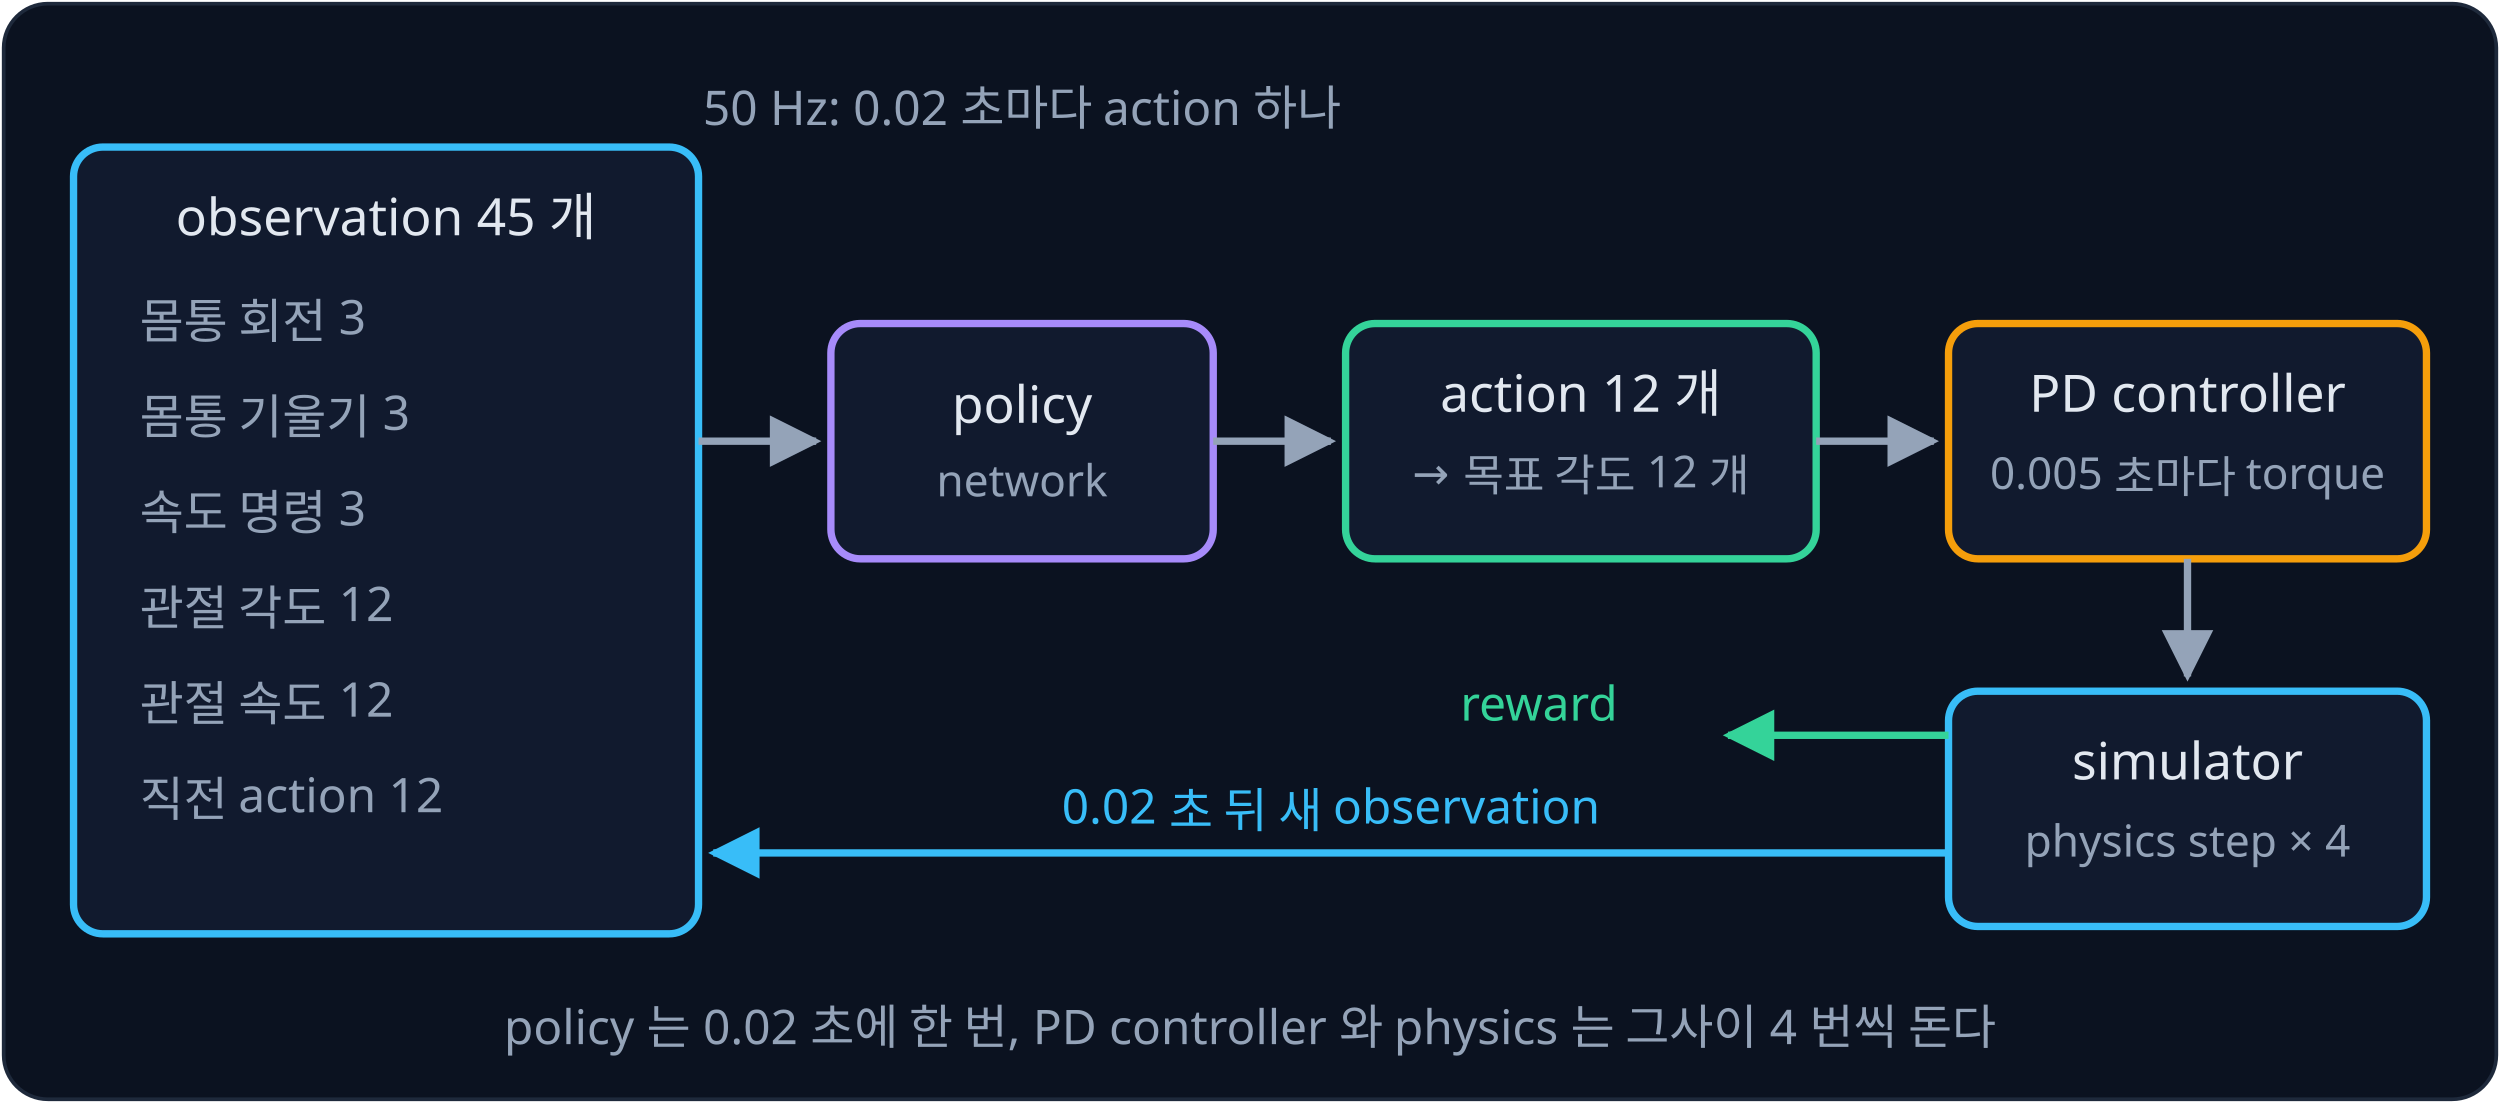
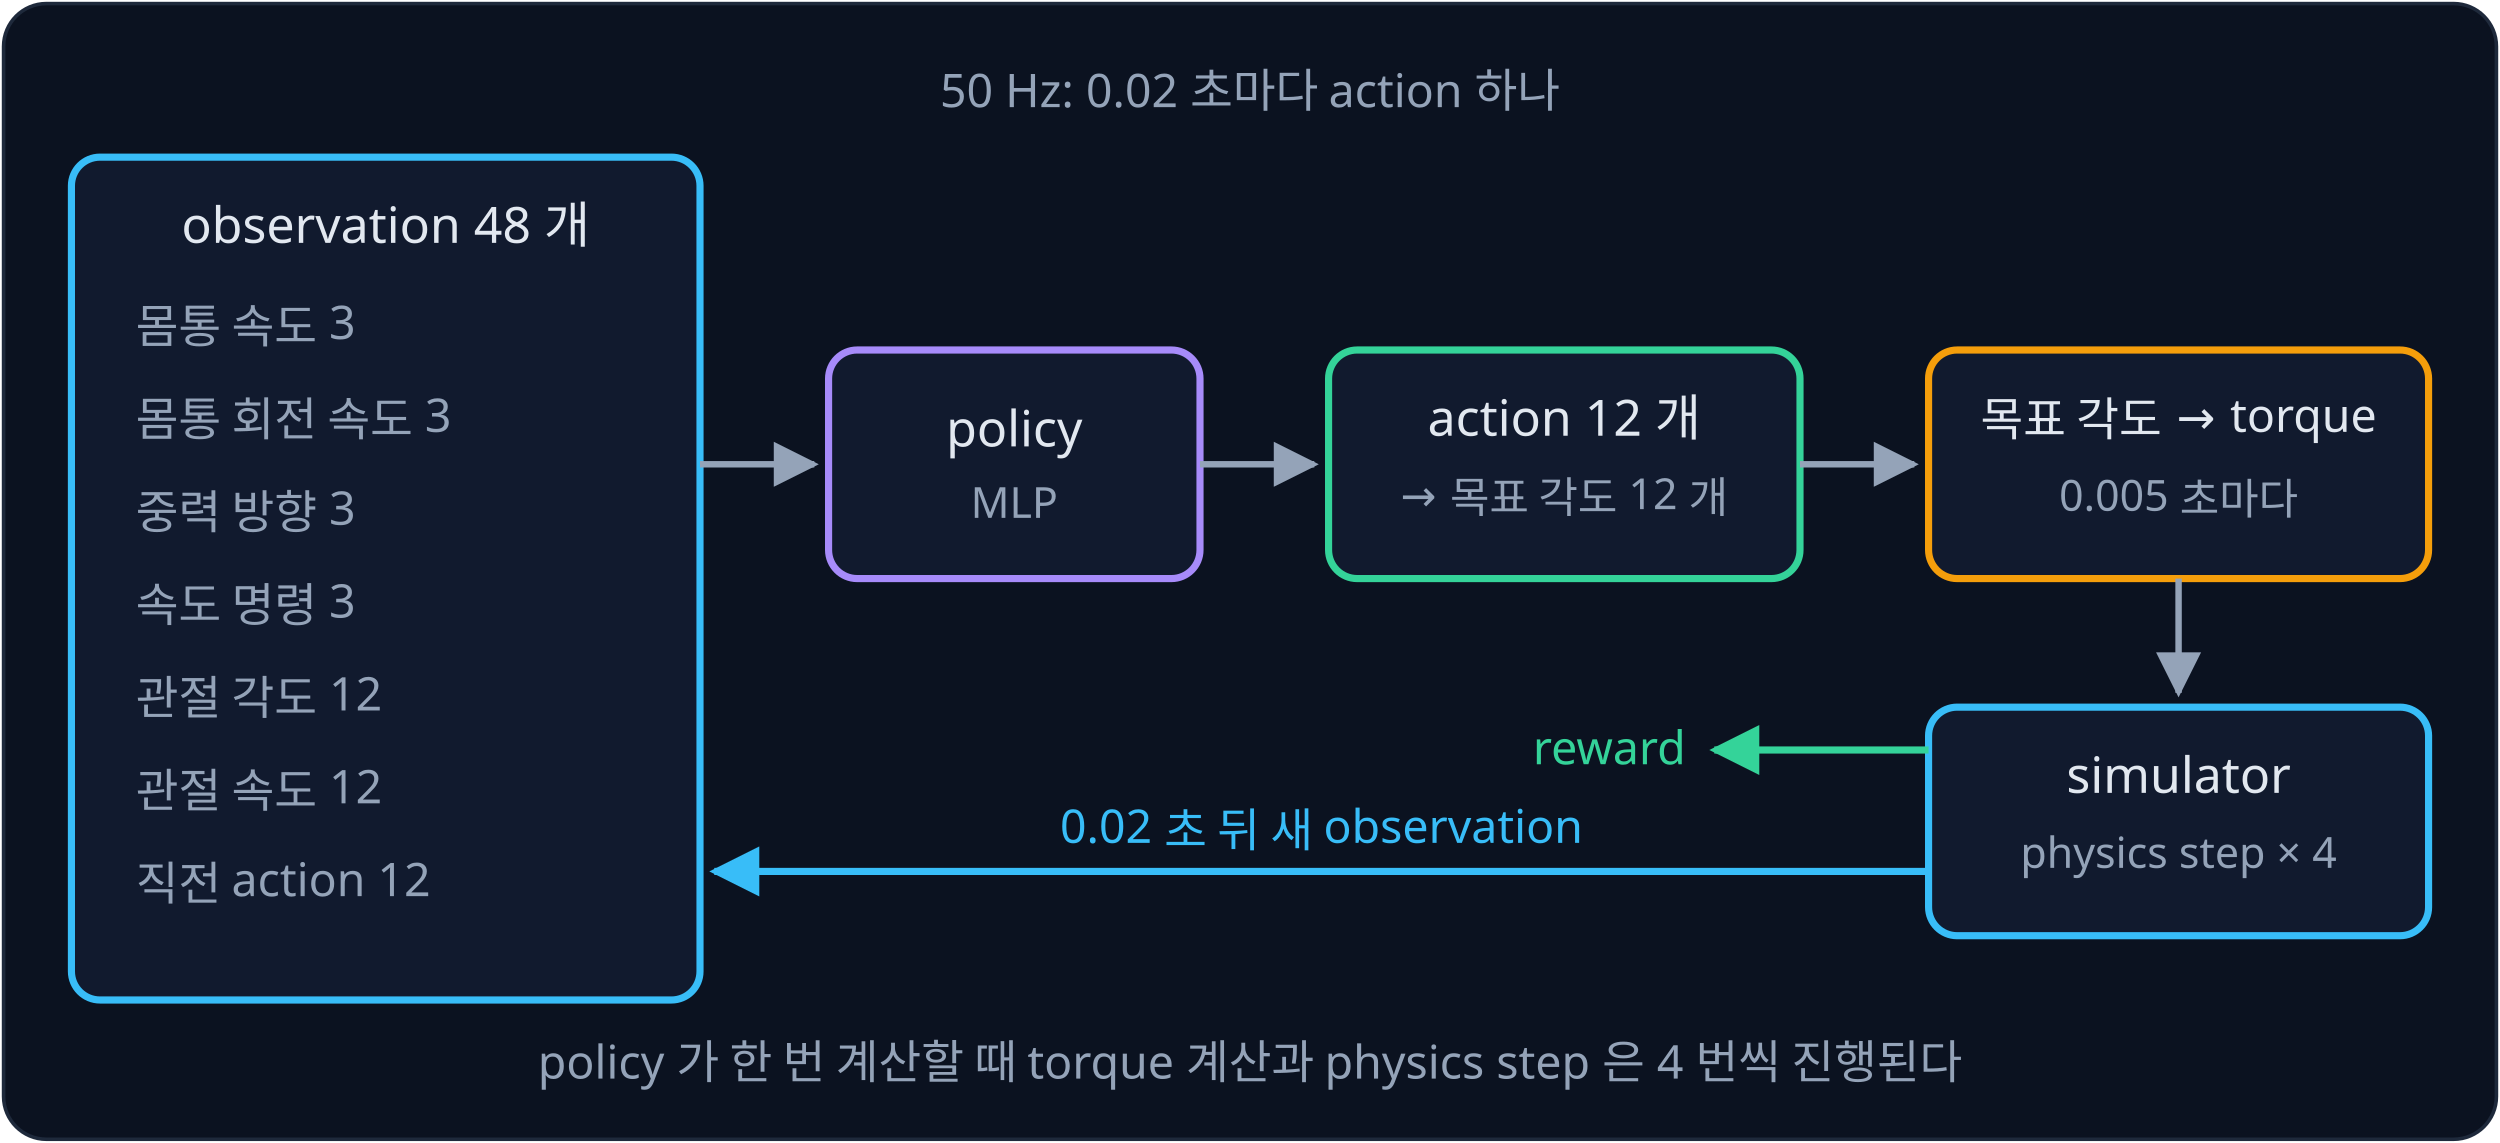
- <svg xmlns="http://www.w3.org/2000/svg" viewBox="0 0 680 300" font-family="Pretendard, 'Apple SD Gothic Neo', 'Noto Sans KR', system-ui, sans-serif">
+ <svg xmlns="http://www.w3.org/2000/svg" viewBox="0 0 700 320" font-family="Pretendard, 'Apple SD Gothic Neo', 'Noto Sans KR', system-ui, sans-serif">
  <defs>
-     <marker id="ar-muted" viewBox="0 0 10 10" refX="9" refY="5" markerWidth="7" markerHeight="7" orient="auto-start-reverse">
+     <marker id="arrow-muted" viewBox="0 0 10 10" refX="9" refY="5" markerWidth="7" markerHeight="7" orient="auto-start-reverse">
      <path d="M0,0 L10,5 L0,10 z" fill="#94a3b8" />
    </marker>
-     <marker id="ar-sky" viewBox="0 0 10 10" refX="9" refY="5" markerWidth="7" markerHeight="7" orient="auto-start-reverse">
+     <marker id="arrow-amber" viewBox="0 0 10 10" refX="9" refY="5" markerWidth="7" markerHeight="7" orient="auto-start-reverse">
+       <path d="M0,0 L10,5 L0,10 z" fill="#f59e0b" />
+     </marker>
+     <marker id="arrow-sky" viewBox="0 0 10 10" refX="9" refY="5" markerWidth="7" markerHeight="7" orient="auto-start-reverse">
      <path d="M0,0 L10,5 L0,10 z" fill="#38bdf8" />
    </marker>
-     <marker id="ar-green" viewBox="0 0 10 10" refX="9" refY="5" markerWidth="7" markerHeight="7" orient="auto-start-reverse">
+     <marker id="arrow-green" viewBox="0 0 10 10" refX="9" refY="5" markerWidth="7" markerHeight="7" orient="auto-start-reverse">
      <path d="M0,0 L10,5 L0,10 z" fill="#34d399" />
    </marker>
-     <marker id="ar-amber" viewBox="0 0 10 10" refX="9" refY="5" markerWidth="7" markerHeight="7" orient="auto-start-reverse">
-       <path d="M0,0 L10,5 L0,10 z" fill="#f59e0b" />
-     </marker>
-     <marker id="ar-red" viewBox="0 0 10 10" refX="9" refY="5" markerWidth="7" markerHeight="7" orient="auto-start-reverse">
+     <marker id="arrow-red" viewBox="0 0 10 10" refX="9" refY="5" markerWidth="7" markerHeight="7" orient="auto-start-reverse">
      <path d="M0,0 L10,5 L0,10 z" fill="#f87171" />
    </marker>
-     <marker id="ar-text" viewBox="0 0 10 10" refX="9" refY="5" markerWidth="7" markerHeight="7" orient="auto-start-reverse">
-       <path d="M0,0 L10,5 L0,10 z" fill="#e2e8f0" />
-     </marker>
-     <marker id="ar-purple" viewBox="0 0 10 10" refX="9" refY="5" markerWidth="7" markerHeight="7" orient="auto-start-reverse">
+     <marker id="arrow-violet" viewBox="0 0 10 10" refX="9" refY="5" markerWidth="7" markerHeight="7" orient="auto-start-reverse">
      <path d="M0,0 L10,5 L0,10 z" fill="#a78bfa" />
    </marker>
  </defs>
-   <rect x="1" y="1" width="678" height="298" rx="12" fill="#0b1220" stroke="#1e293b" />
-   <rect x="20" y="40" width="170" height="214" rx="8" fill="#111a2e" stroke="#38bdf8" stroke-width="2" />
-   <text x="105" y="64" fill="#e2e8f0" font-size="14" text-anchor="middle">observation 45 개</text>
-   <text x="38" y="92" fill="#94a3b8" font-size="13" text-anchor="start">몸통 회전 3</text>
-   <text x="38" y="118" fill="#94a3b8" font-size="13" text-anchor="start">몸통 기울기 3</text>
-   <text x="38" y="144" fill="#94a3b8" font-size="13" text-anchor="start">속도 명령 3</text>
-   <text x="38" y="170" fill="#94a3b8" font-size="13" text-anchor="start">관절 각도 12</text>
-   <text x="38" y="196" fill="#94a3b8" font-size="13" text-anchor="start">관절 속도 12</text>
-   <text x="38" y="222" fill="#94a3b8" font-size="13" text-anchor="start">직전 action 12</text>
-   <line x1="190" y1="120" x2="222" y2="120" stroke="#94a3b8" stroke-width="2" marker-end="url(#ar-muted)" />
-   <rect x="226" y="88" width="104" height="64" rx="8" fill="#111a2e" stroke="#a78bfa" stroke-width="2" />
-   <text x="278" y="115" fill="#e2e8f0" font-size="14" text-anchor="middle">policy</text>
-   <text x="278" y="135" fill="#94a3b8" font-size="12" text-anchor="middle">network</text>
-   <line x1="330" y1="120" x2="362" y2="120" stroke="#94a3b8" stroke-width="2" marker-end="url(#ar-muted)" />
-   <text x="346" y="110" fill="#94a3b8" font-size="12" text-anchor="middle" />
-   <rect x="366" y="88" width="128" height="64" rx="8" fill="#111a2e" stroke="#34d399" stroke-width="2" />
-   <text x="430" y="112" fill="#e2e8f0" font-size="14" text-anchor="middle">action 12 개</text>
-   <text x="430" y="133" fill="#94a3b8" font-size="12" text-anchor="middle">→ 목표 각도 12 개</text>
-   <line x1="494" y1="120" x2="526" y2="120" stroke="#94a3b8" stroke-width="2" marker-end="url(#ar-muted)" />
-   <rect x="530" y="88" width="130" height="64" rx="8" fill="#111a2e" stroke="#f59e0b" stroke-width="2" />
-   <text x="595" y="112" fill="#e2e8f0" font-size="14" text-anchor="middle">PD controller</text>
-   <text x="595" y="133" fill="#94a3b8" font-size="12" text-anchor="middle">0.005 초마다 torque</text>
-   <line x1="595" y1="152" x2="595" y2="184" stroke="#94a3b8" stroke-width="2" marker-end="url(#ar-muted)" />
-   <rect x="530" y="188" width="130" height="64" rx="8" fill="#111a2e" stroke="#38bdf8" stroke-width="2" />
-   <text x="595" y="212" fill="#e2e8f0" font-size="14" text-anchor="middle">simulator</text>
-   <text x="595" y="233" fill="#94a3b8" font-size="12" text-anchor="middle">physics step × 4</text>
-   <path d="M530,232 L330,232 L194,232" fill="none" stroke="#38bdf8" stroke-width="2" marker-end="url(#ar-sky)" />
-   <text x="362" y="224" fill="#38bdf8" font-size="13" text-anchor="middle">0.02 초 뒤 새 observation</text>
-   <line x1="530" y1="200" x2="470" y2="200" stroke="#34d399" stroke-width="2" marker-end="url(#ar-green)" />
-   <text x="440" y="196" fill="#34d399" font-size="13" text-anchor="end">reward</text>
-   <text x="278" y="34" fill="#94a3b8" font-size="13" text-anchor="middle">50 Hz: 0.02 초마다 action 하나</text>
-   <text x="340" y="284" fill="#94a3b8" font-size="13" text-anchor="middle">policy 는 0.02 초에 한 번, PD controller 와 physics 는 그사이 4 번씩 돈다</text>
+   <rect x="1" y="1" width="698" height="318" rx="12" fill="#0b1220" stroke="#1e293b" />
+   <text x="350" y="30" fill="#94a3b8" font-size="13" text-anchor="middle">50 Hz: 0.02 초마다 action 하나</text>
+   <rect x="20" y="44" width="176" height="236" rx="8" fill="#111a2e" stroke="#38bdf8" stroke-width="2" />
+   <text x="108" y="68" fill="#e2e8f0" font-size="14" text-anchor="middle">observation 48 개</text>
+   <text x="38" y="96" fill="#94a3b8" font-size="13" text-anchor="start">몸통 속도 3</text>
+   <text x="38" y="122" fill="#94a3b8" font-size="13" text-anchor="start">몸통 회전 속도 3</text>
+   <text x="38" y="148" fill="#94a3b8" font-size="13" text-anchor="start">중력 방향 3</text>
+   <text x="38" y="174" fill="#94a3b8" font-size="13" text-anchor="start">속도 명령 3</text>
+   <text x="38" y="200" fill="#94a3b8" font-size="13" text-anchor="start">관절 각도 12</text>
+   <text x="38" y="226" fill="#94a3b8" font-size="13" text-anchor="start">관절 속도 12</text>
+   <text x="38" y="252" fill="#94a3b8" font-size="13" text-anchor="start">직전 action 12</text>
+   <line x1="196" y1="130" x2="228" y2="130" stroke="#94a3b8" stroke-width="1.8" marker-end="url(#arrow-muted)" />
+   <rect x="232" y="98" width="104" height="64" rx="8" fill="#111a2e" stroke="#a78bfa" stroke-width="2" />
+   <text x="284" y="125" fill="#e2e8f0" font-size="14" text-anchor="middle">policy</text>
+   <text x="284" y="145" fill="#94a3b8" font-size="12" text-anchor="middle">MLP</text>
+   <line x1="336" y1="130" x2="368" y2="130" stroke="#94a3b8" stroke-width="1.8" marker-end="url(#arrow-muted)" />
+   <rect x="372" y="98" width="132" height="64" rx="8" fill="#111a2e" stroke="#34d399" stroke-width="2" />
+   <text x="438" y="122" fill="#e2e8f0" font-size="14" text-anchor="middle">action 12 개</text>
+   <text x="438" y="143" fill="#94a3b8" font-size="12" text-anchor="middle">→ 목표 각도 12 개</text>
+   <line x1="504" y1="130" x2="536" y2="130" stroke="#94a3b8" stroke-width="1.8" marker-end="url(#arrow-muted)" />
+   <rect x="540" y="98" width="140" height="64" rx="8" fill="#111a2e" stroke="#f59e0b" stroke-width="2" />
+   <text x="610" y="122" fill="#e2e8f0" font-size="13" text-anchor="middle">목표 각도 → torque</text>
+   <text x="610" y="143" fill="#94a3b8" font-size="12" text-anchor="middle">0.005 초마다</text>
+   <line x1="610" y1="162" x2="610" y2="194" stroke="#94a3b8" stroke-width="1.8" marker-end="url(#arrow-muted)" />
+   <rect x="540" y="198" width="140" height="64" rx="8" fill="#111a2e" stroke="#38bdf8" stroke-width="2" />
+   <text x="610" y="222" fill="#e2e8f0" font-size="14" text-anchor="middle">simulator</text>
+   <text x="610" y="243" fill="#94a3b8" font-size="12" text-anchor="middle">physics step × 4</text>
+   <line x1="540" y1="244" x2="200" y2="244" stroke="#38bdf8" stroke-width="2" marker-end="url(#arrow-sky)" />
+   <text x="370" y="236" fill="#38bdf8" font-size="13" text-anchor="middle">0.02 초 뒤 새 observation</text>
+   <line x1="540" y1="210" x2="480" y2="210" stroke="#34d399" stroke-width="2" marker-end="url(#arrow-green)" />
+   <text x="472" y="214" fill="#34d399" font-size="13" text-anchor="end">reward</text>
+   <text x="350" y="302" fill="#94a3b8" font-size="13" text-anchor="middle">policy 가 한 번 계산할 때 torque 계산과 physics step 은 4 번씩 진행된다</text>
</svg>
